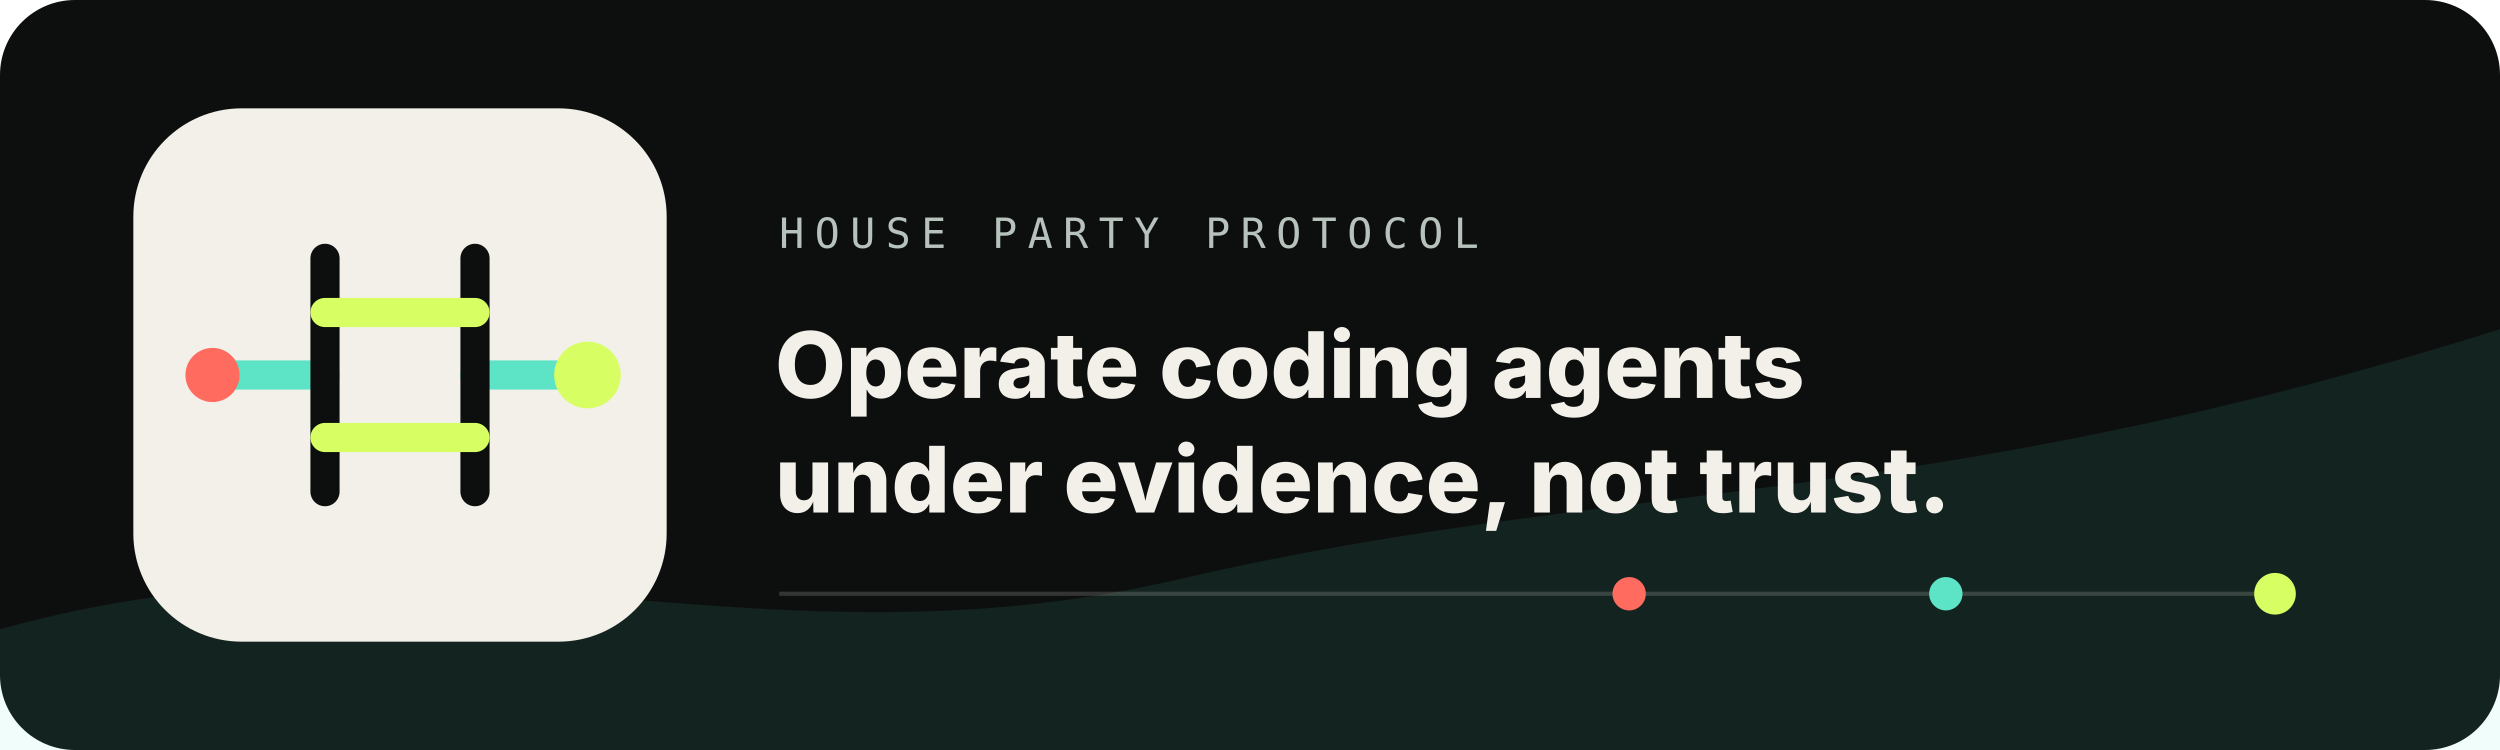
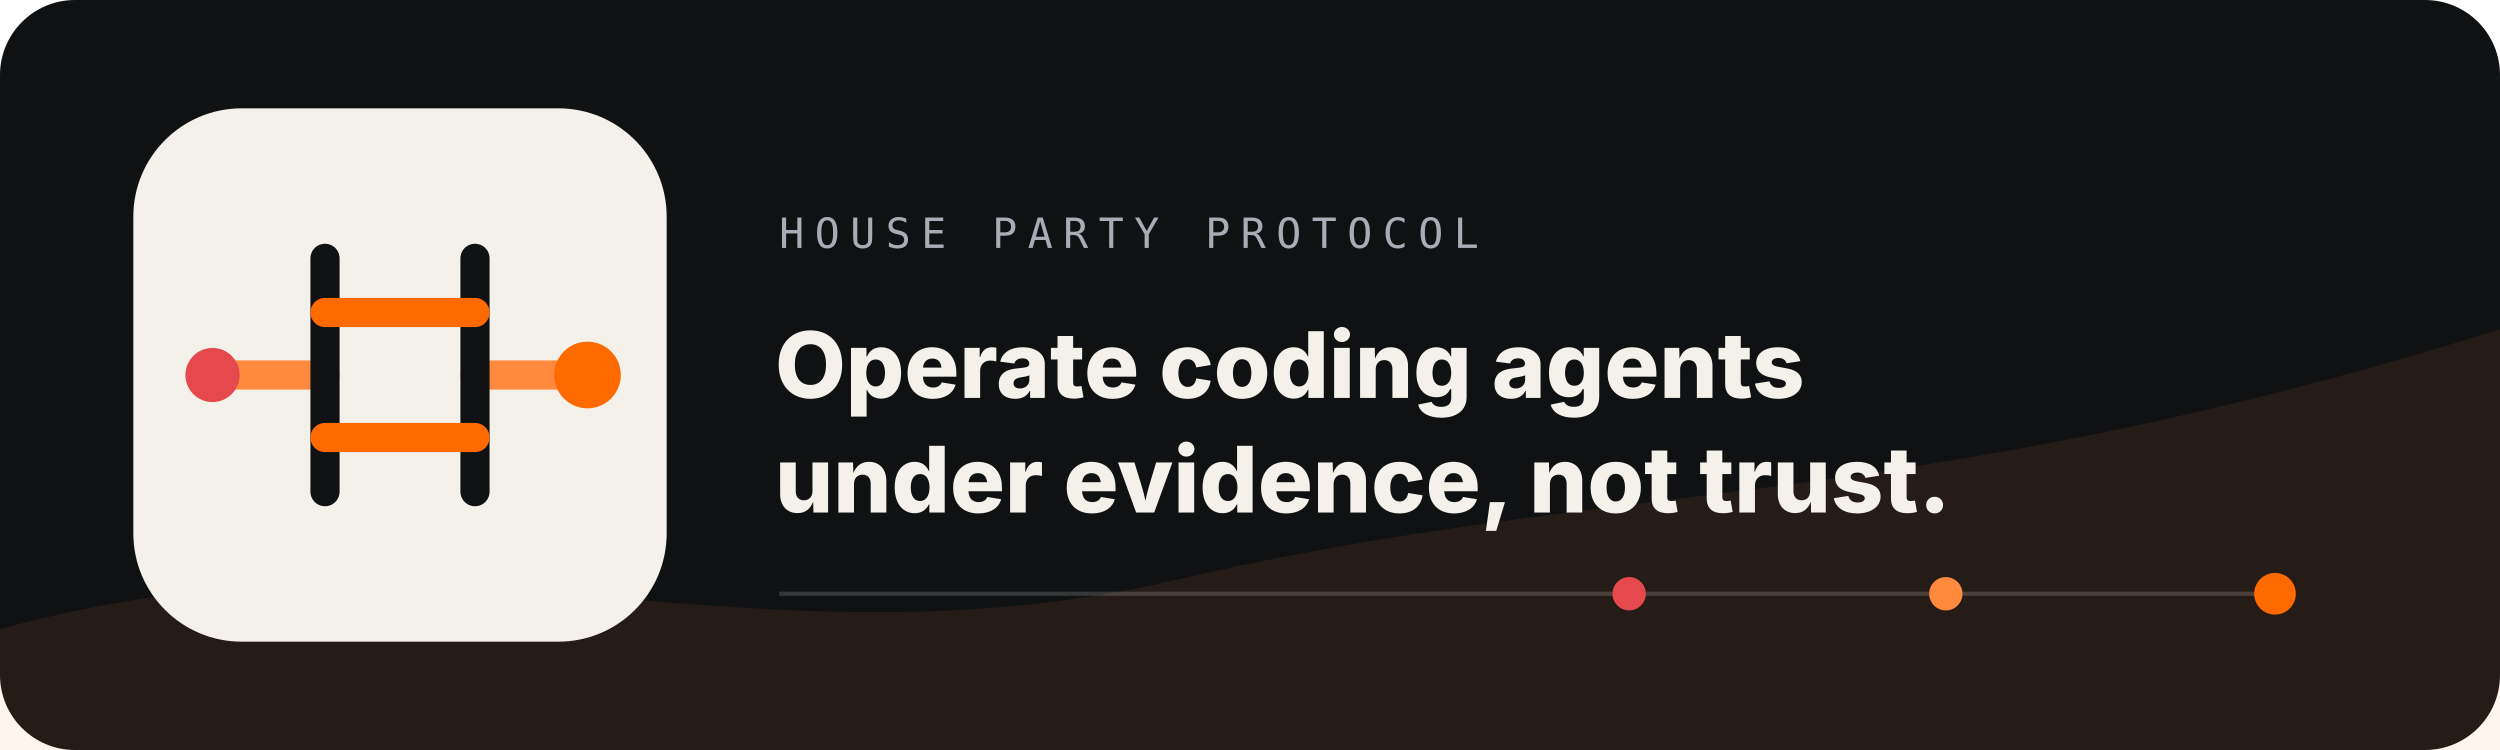
<svg xmlns="http://www.w3.org/2000/svg" viewBox="0 0 1200 360" role="img" aria-labelledby="title desc">
-   <rect width="1200" height="360" rx="36" fill="#0C0F0E" />
-   <path d="M0 302C210 244 360 326 566 278s354-32 634-120v202H0Z" fill="#5DE4C7" opacity=".09" />
+   <rect width="1200" height="360" rx="36" fill="#0F1113" />
+   <path d="M0 302C210 244 360 326 566 278s354-32 634-120v202H0Z" fill="#FF8A3D" opacity=".09" />
  <g transform="translate(64 52)">
-     <rect width="256" height="256" rx="52" fill="#F2F0E9" />
-     <path d="M38 128H92M164 128H218" stroke="#5DE4C7" stroke-width="14" stroke-linecap="round" />
-     <path d="M92 72V184M164 72V184" stroke="#0C0F0E" stroke-width="14" stroke-linecap="round" />
-     <path d="M92 98H164M92 158H164" stroke="#D7FF64" stroke-width="14" stroke-linecap="round" />
-     <circle cx="38" cy="128" r="13" fill="#FF6B5F" />
-     <circle cx="218" cy="128" r="16" fill="#D7FF64" />
+     <rect width="256" height="256" rx="52" fill="#F4F1EB" />
+     <path d="M38 128H92M164 128H218" stroke="#FF8A3D" stroke-width="14" stroke-linecap="round" />
+     <path d="M92 72V184M164 72V184" stroke="#0F1113" stroke-width="14" stroke-linecap="round" />
+     <path d="M92 98H164M92 158H164" stroke="#FF6A00" stroke-width="14" stroke-linecap="round" />
+     <circle cx="38" cy="128" r="13" fill="#E5484D" />
+     <circle cx="218" cy="128" r="16" fill="#FF6A00" />
  </g>
-   <text x="374" y="119" font-family="JetBrains Mono, Cascadia Code, Consolas, monospace" font-size="20" letter-spacing="5" fill="#B8C2BC">HOUSE PARTY PROTOCOL</text>
-   <text x="372" y="191" font-family="Inter, Segoe UI, Arial, sans-serif" font-size="44" font-weight="760" fill="#F2F0E9">Operate coding agents</text>
-   <text x="372" y="246" font-family="Inter, Segoe UI, Arial, sans-serif" font-size="44" font-weight="760" fill="#F2F0E9">under evidence, not trust.</text>
-   <path d="M374 285H1092" stroke="#F2F0E9" stroke-width="2" opacity=".17" />
-   <circle cx="782" cy="285" r="8" fill="#FF6B5F" />
-   <circle cx="934" cy="285" r="8" fill="#5DE4C7" />
-   <circle cx="1092" cy="285" r="10" fill="#D7FF64" />
+   <text x="374" y="119" font-family="JetBrains Mono, Cascadia Code, Consolas, monospace" font-size="20" letter-spacing="5" fill="#A8ADB5">HOUSE PARTY PROTOCOL</text>
+   <text x="372" y="191" font-family="Inter, Segoe UI, Arial, sans-serif" font-size="44" font-weight="760" fill="#F4F1EB">Operate coding agents</text>
+   <text x="372" y="246" font-family="Inter, Segoe UI, Arial, sans-serif" font-size="44" font-weight="760" fill="#F4F1EB">under evidence, not trust.</text>
+   <path d="M374 285H1092" stroke="#F4F1EB" stroke-width="2" opacity=".17" />
+   <circle cx="782" cy="285" r="8" fill="#E5484D" />
+   <circle cx="934" cy="285" r="8" fill="#FF8A3D" />
+   <circle cx="1092" cy="285" r="10" fill="#FF6A00" />
</svg>
